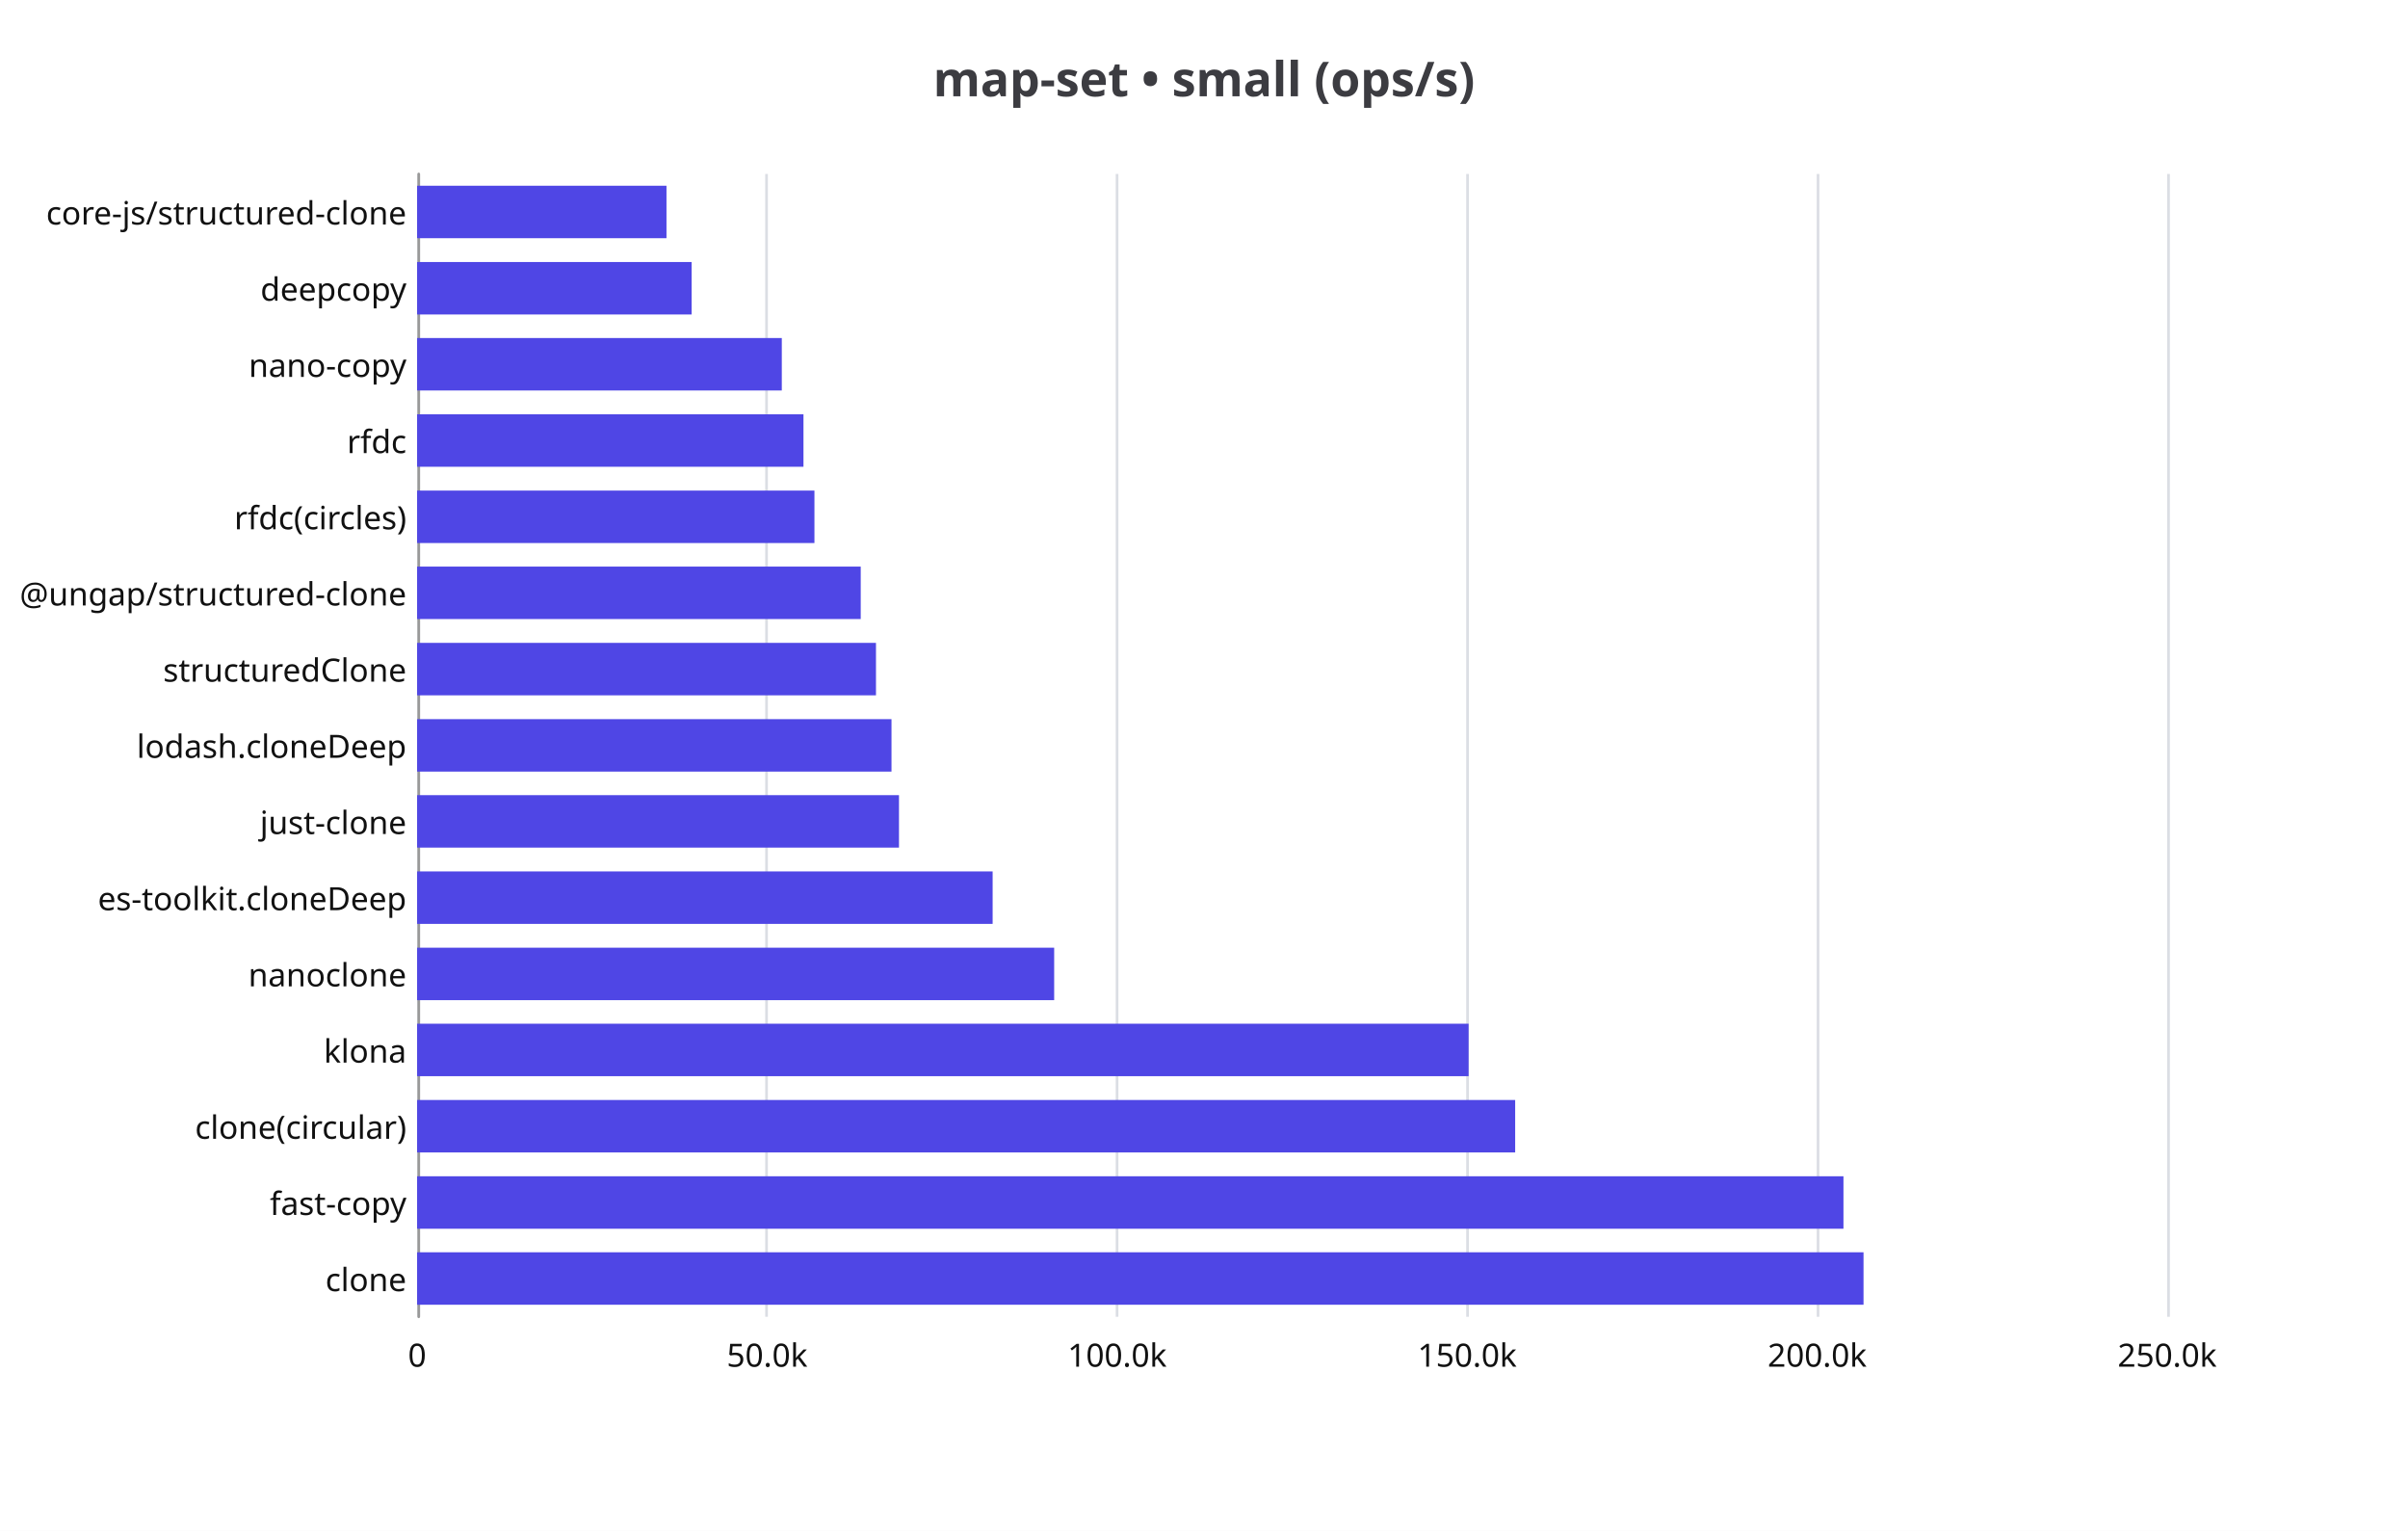
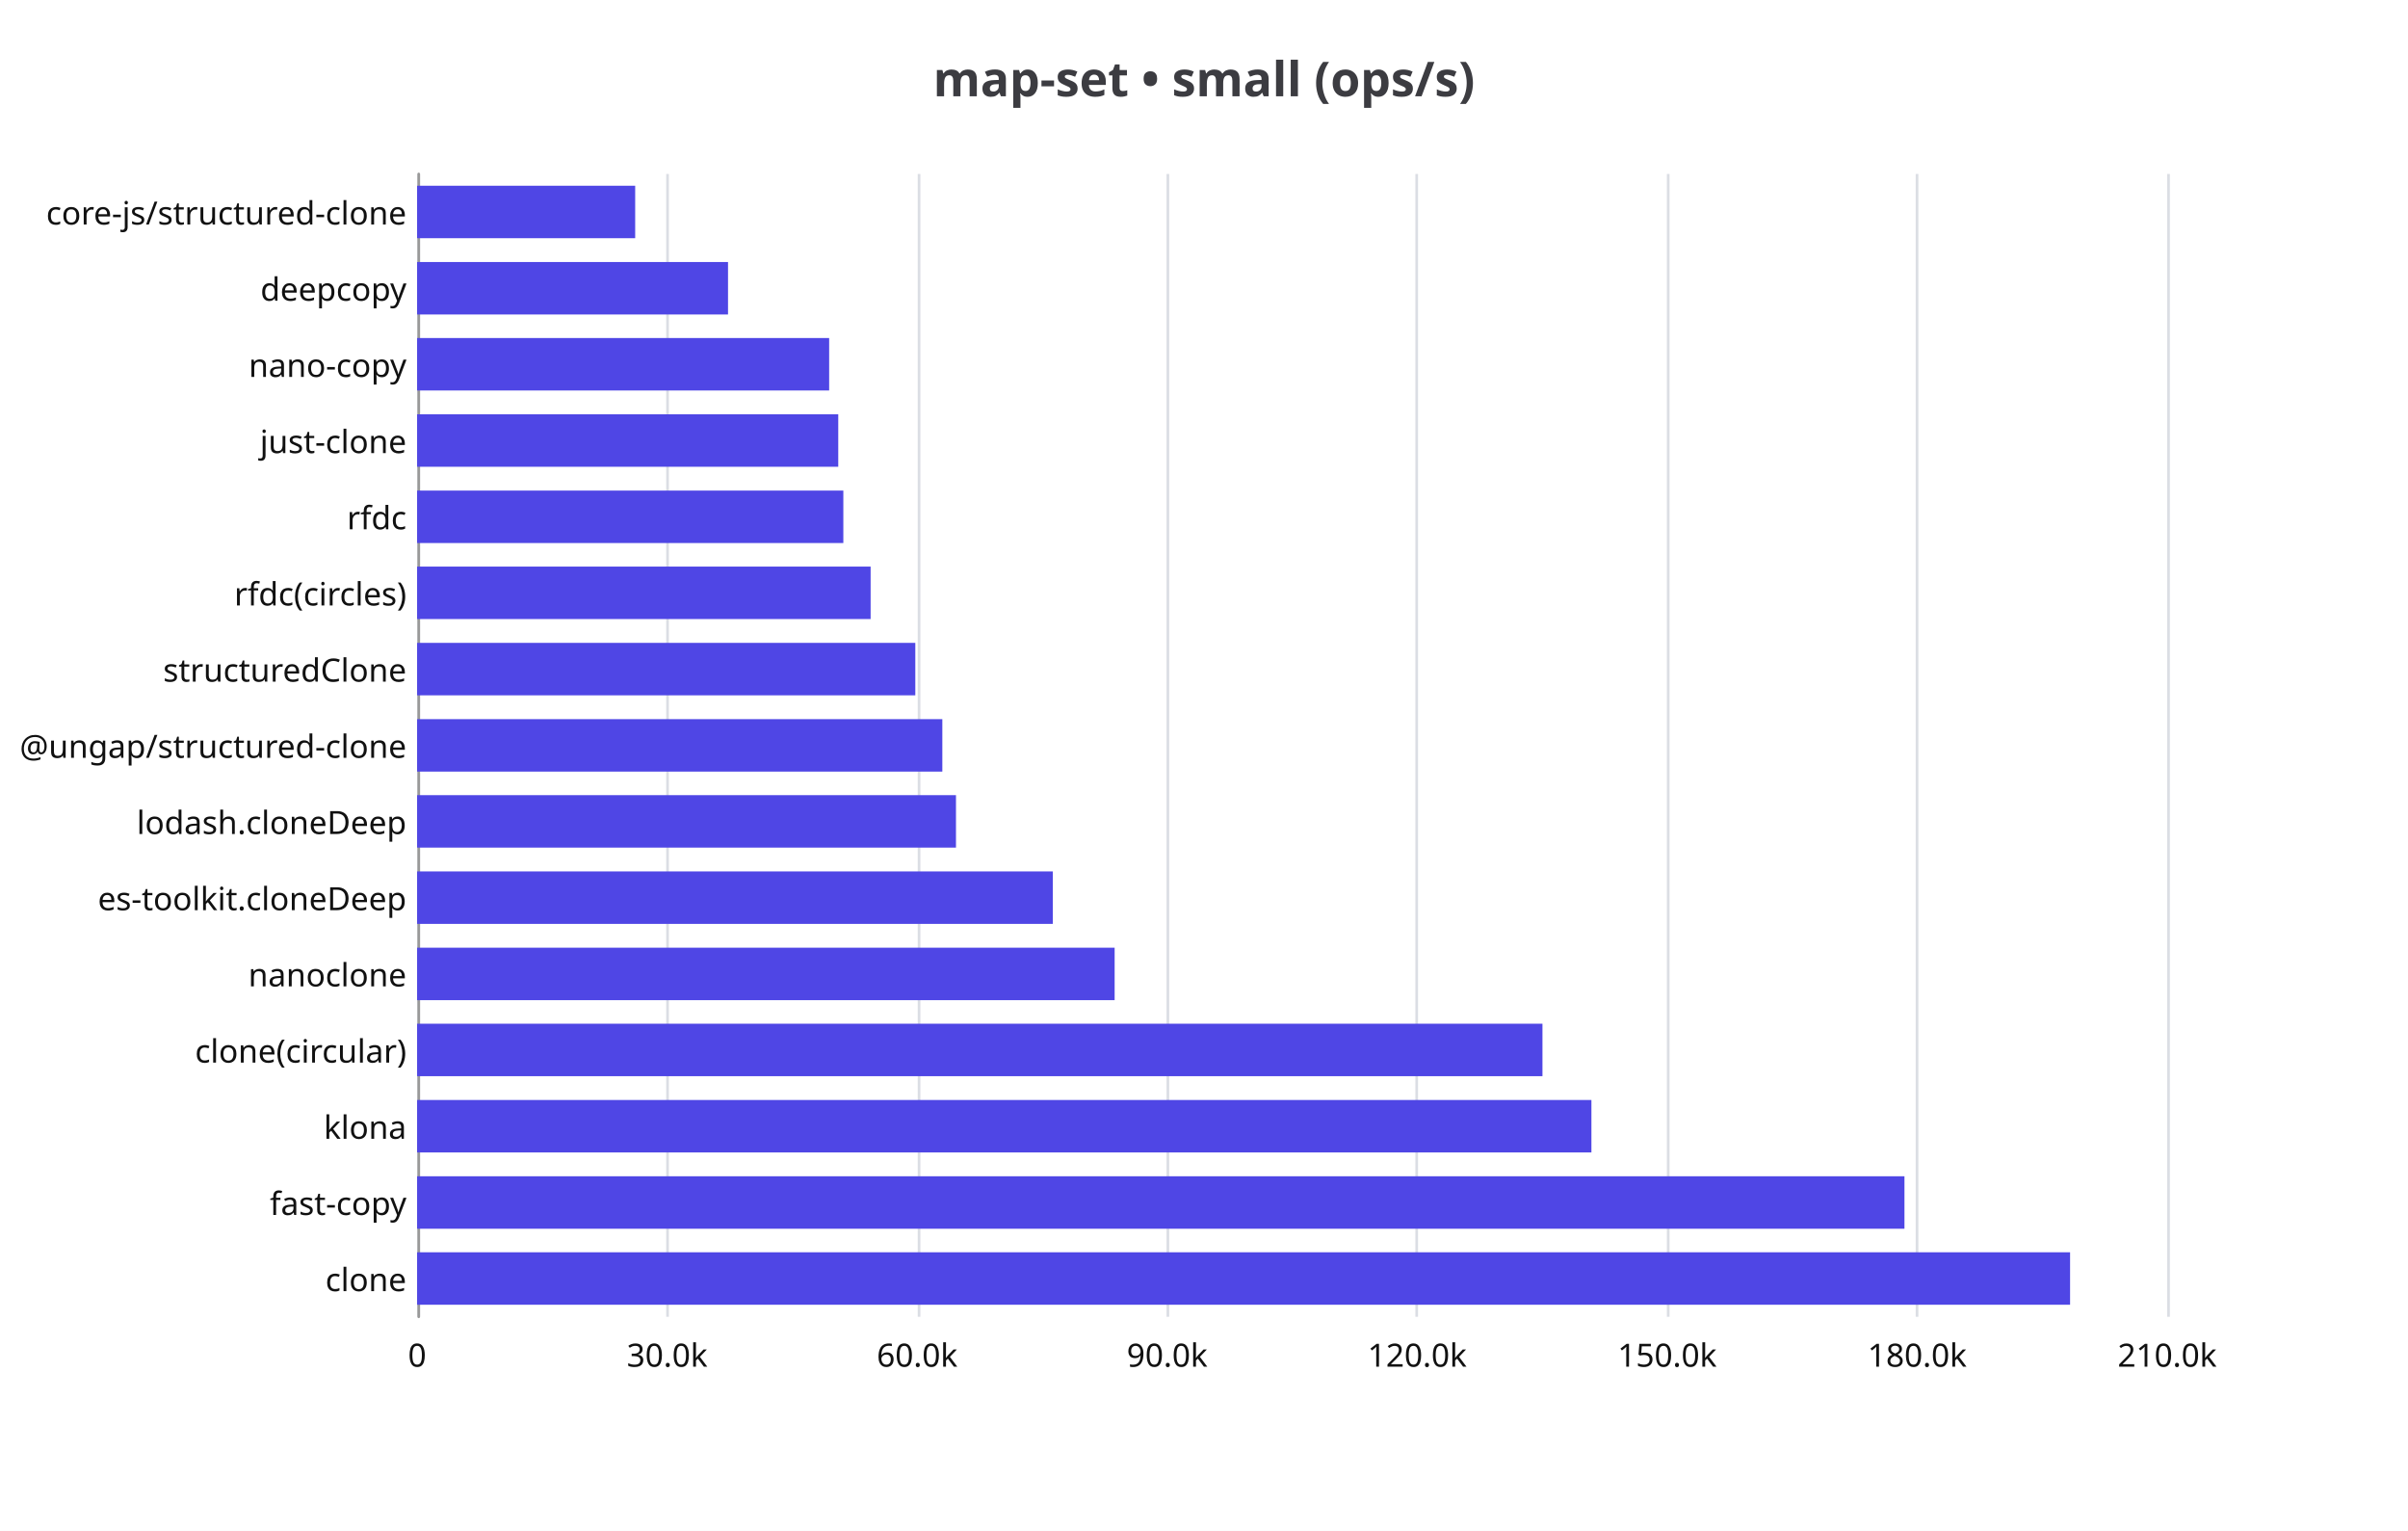
<svg xmlns="http://www.w3.org/2000/svg" width="900" height="572" version="1.1" baseProfile="full" viewBox="0 0 900 572">
  <rect width="900" height="572" x="0" y="0" fill="#ffffff" />
  <path d="M156.5 65L156.5 492" fill="none" pointer-events="visible" stroke="#dbdee4" class="zr16-cls-32" />
-   <path d="M286.5 65L286.5 492" fill="none" pointer-events="visible" stroke="#dbdee4" class="zr16-cls-32" />
-   <path d="M417.5 65L417.5 492" fill="none" pointer-events="visible" stroke="#dbdee4" class="zr16-cls-32" />
-   <path d="M548.5 65L548.5 492" fill="none" pointer-events="visible" stroke="#dbdee4" class="zr16-cls-32" />
-   <path d="M679.5 65L679.5 492" fill="none" pointer-events="visible" stroke="#dbdee4" class="zr16-cls-32" />
+   <path d="M249.5 65L249.5 492" fill="none" pointer-events="visible" stroke="#dbdee4" class="zr16-cls-32" />
+   <path d="M343.5 65L343.5 492" fill="none" pointer-events="visible" stroke="#dbdee4" class="zr16-cls-32" />
+   <path d="M436.5 65L436.5 492" fill="none" pointer-events="visible" stroke="#dbdee4" class="zr16-cls-32" />
+   <path d="M529.5 65L529.5 492" fill="none" pointer-events="visible" stroke="#dbdee4" class="zr16-cls-32" />
+   <path d="M623.5 65L623.5 492" fill="none" pointer-events="visible" stroke="#dbdee4" class="zr16-cls-32" />
+   <path d="M716.5 65L716.5 492" fill="none" pointer-events="visible" stroke="#dbdee4" class="zr16-cls-32" />
  <path d="M810.5 65L810.5 492" fill="none" pointer-events="visible" stroke="#dbdee4" class="zr16-cls-32" />
  <path d="M156.5 492L156.5 65" fill="none" pointer-events="visible" stroke="#999" stroke-linecap="round" class="zr16-cls-32" />
  <text dominant-baseline="central" text-anchor="end" style="font-size:12px;font-family:Microsoft YaHei;" xml:space="preserve" transform="translate(151.92 477.7667)" fill="#111">    clone</text>
  <text dominant-baseline="central" text-anchor="end" style="font-size:12px;font-family:Microsoft YaHei;" xml:space="preserve" transform="translate(151.92 449.3)" fill="#111">    fast-copy</text>
-   <text dominant-baseline="central" text-anchor="end" style="font-size:12px;font-family:Microsoft YaHei;" xml:space="preserve" transform="translate(151.92 420.8333)" fill="#111">    clone(circular)</text>
-   <text dominant-baseline="central" text-anchor="end" style="font-size:12px;font-family:Microsoft YaHei;" xml:space="preserve" transform="translate(151.92 392.3667)" fill="#111">    klona</text>
+   <text dominant-baseline="central" text-anchor="end" style="font-size:12px;font-family:Microsoft YaHei;" xml:space="preserve" transform="translate(151.92 420.8333)" fill="#111">    klona</text>
+   <text dominant-baseline="central" text-anchor="end" style="font-size:12px;font-family:Microsoft YaHei;" xml:space="preserve" transform="translate(151.92 392.3667)" fill="#111">    clone(circular)</text>
  <text dominant-baseline="central" text-anchor="end" style="font-size:12px;font-family:Microsoft YaHei;" xml:space="preserve" transform="translate(151.92 363.9)" fill="#111">    nanoclone</text>
  <text dominant-baseline="central" text-anchor="end" style="font-size:12px;font-family:Microsoft YaHei;" xml:space="preserve" transform="translate(151.92 335.4333)" fill="#111">    es-toolkit.cloneDeep</text>
-   <text dominant-baseline="central" text-anchor="end" style="font-size:12px;font-family:Microsoft YaHei;" xml:space="preserve" transform="translate(151.92 306.9667)" fill="#111">    just-clone</text>
-   <text dominant-baseline="central" text-anchor="end" style="font-size:12px;font-family:Microsoft YaHei;" xml:space="preserve" transform="translate(151.92 278.5)" fill="#111">    lodash.cloneDeep</text>
+   <text dominant-baseline="central" text-anchor="end" style="font-size:12px;font-family:Microsoft YaHei;" xml:space="preserve" transform="translate(151.92 306.9667)" fill="#111">    lodash.cloneDeep</text>
+   <text dominant-baseline="central" text-anchor="end" style="font-size:12px;font-family:Microsoft YaHei;" xml:space="preserve" transform="translate(151.92 278.5)" fill="#111">    @ungap/structured-clone</text>
  <text dominant-baseline="central" text-anchor="end" style="font-size:12px;font-family:Microsoft YaHei;" xml:space="preserve" transform="translate(151.92 250.0333)" fill="#111">    structuredClone</text>
-   <text dominant-baseline="central" text-anchor="end" style="font-size:12px;font-family:Microsoft YaHei;" xml:space="preserve" transform="translate(151.92 221.5667)" fill="#111">    @ungap/structured-clone</text>
-   <text dominant-baseline="central" text-anchor="end" style="font-size:12px;font-family:Microsoft YaHei;" xml:space="preserve" transform="translate(151.92 193.1)" fill="#111">    rfdc(circles)</text>
-   <text dominant-baseline="central" text-anchor="end" style="font-size:12px;font-family:Microsoft YaHei;" xml:space="preserve" transform="translate(151.92 164.6333)" fill="#111">    rfdc</text>
+   <text dominant-baseline="central" text-anchor="end" style="font-size:12px;font-family:Microsoft YaHei;" xml:space="preserve" transform="translate(151.92 221.5667)" fill="#111">    rfdc(circles)</text>
+   <text dominant-baseline="central" text-anchor="end" style="font-size:12px;font-family:Microsoft YaHei;" xml:space="preserve" transform="translate(151.92 193.1)" fill="#111">    rfdc</text>
+   <text dominant-baseline="central" text-anchor="end" style="font-size:12px;font-family:Microsoft YaHei;" xml:space="preserve" transform="translate(151.92 164.6333)" fill="#111">    just-clone</text>
  <text dominant-baseline="central" text-anchor="end" style="font-size:12px;font-family:Microsoft YaHei;" xml:space="preserve" transform="translate(151.92 136.1667)" fill="#111">    nano-copy</text>
  <text dominant-baseline="central" text-anchor="end" style="font-size:12px;font-family:Microsoft YaHei;" xml:space="preserve" transform="translate(151.92 107.7)" fill="#111">    deepcopy</text>
  <text dominant-baseline="central" text-anchor="end" style="font-size:12px;font-family:Microsoft YaHei;" xml:space="preserve" transform="translate(151.92 79.2333)" fill="#111">    core-js/structured-clone</text>
  <text dominant-baseline="central" text-anchor="middle" style="font-size:12px;font-family:Microsoft YaHei;" y="6" transform="translate(155.92 500)" fill="#111">0</text>
-   <text dominant-baseline="central" text-anchor="middle" style="font-size:12px;font-family:Microsoft YaHei;" y="6" transform="translate(286.736 500)" fill="#111">50.0k</text>
-   <text dominant-baseline="central" text-anchor="middle" style="font-size:12px;font-family:Microsoft YaHei;" y="6" transform="translate(417.552 500)" fill="#111">100.0k</text>
-   <text dominant-baseline="central" text-anchor="middle" style="font-size:12px;font-family:Microsoft YaHei;" y="6" transform="translate(548.368 500)" fill="#111">150.0k</text>
-   <text dominant-baseline="central" text-anchor="middle" style="font-size:12px;font-family:Microsoft YaHei;" y="6" transform="translate(679.184 500)" fill="#111">200.0k</text>
-   <text dominant-baseline="central" text-anchor="middle" style="font-size:12px;font-family:Microsoft YaHei;" y="6" transform="translate(810 500)" fill="#111">250.0k</text>
-   <path d="M155.9 467.9l540.6 0l0 19.6l-540.6 0Z" fill="#4F46E5" ecmeta_series_index="0" ecmeta_data_index="0" ecmeta_ssr_type="chart" class="zr16-cls-33" />
-   <path d="M155.9 439.5l533.1 0l0 19.6l-533.1 0Z" fill="#4F46E5" ecmeta_series_index="0" ecmeta_data_index="1" ecmeta_ssr_type="chart" class="zr16-cls-33" />
-   <path d="M155.9 411l410.4 0l0 19.6l-410.4 0Z" fill="#4F46E5" ecmeta_series_index="0" ecmeta_data_index="2" ecmeta_ssr_type="chart" class="zr16-cls-33" />
-   <path d="M155.9 382.5l393 0l0 19.6l-393 0Z" fill="#4F46E5" ecmeta_series_index="0" ecmeta_data_index="3" ecmeta_ssr_type="chart" class="zr16-cls-33" />
-   <path d="M155.9 354.1l238.1 0l0 19.6l-238.1 0Z" fill="#4F46E5" ecmeta_series_index="0" ecmeta_data_index="4" ecmeta_ssr_type="chart" class="zr16-cls-33" />
-   <path d="M155.9 325.6l215.1 0l0 19.6l-215.1 0Z" fill="#4F46E5" ecmeta_series_index="0" ecmeta_data_index="5" ecmeta_ssr_type="chart" class="zr16-cls-33" />
-   <path d="M155.9 297.1l180.1 0l0 19.6l-180.1 0Z" fill="#4F46E5" ecmeta_series_index="0" ecmeta_data_index="6" ecmeta_ssr_type="chart" class="zr16-cls-33" />
-   <path d="M155.9 268.7l177.3 0l0 19.6l-177.3 0Z" fill="#4F46E5" ecmeta_series_index="0" ecmeta_data_index="7" ecmeta_ssr_type="chart" class="zr16-cls-33" />
-   <path d="M155.9 240.2l171.5 0l0 19.6l-171.5 0Z" fill="#4F46E5" ecmeta_series_index="0" ecmeta_data_index="8" ecmeta_ssr_type="chart" class="zr16-cls-33" />
-   <path d="M155.9 211.7l165.8 0l0 19.6l-165.8 0Z" fill="#4F46E5" ecmeta_series_index="0" ecmeta_data_index="9" ecmeta_ssr_type="chart" class="zr16-cls-33" />
-   <path d="M155.9 183.3l148.5 0l0 19.6l-148.5 0Z" fill="#4F46E5" ecmeta_series_index="0" ecmeta_data_index="10" ecmeta_ssr_type="chart" class="zr16-cls-33" />
-   <path d="M155.9 154.8l144.4 0l0 19.6l-144.4 0Z" fill="#4F46E5" ecmeta_series_index="0" ecmeta_data_index="11" ecmeta_ssr_type="chart" class="zr16-cls-33" />
-   <path d="M155.9 126.3l136.3 0l0 19.6l-136.3 0Z" fill="#4F46E5" ecmeta_series_index="0" ecmeta_data_index="12" ecmeta_ssr_type="chart" class="zr16-cls-33" />
-   <path d="M155.9 97.9l102.6 0l0 19.6l-102.6 0Z" fill="#4F46E5" ecmeta_series_index="0" ecmeta_data_index="13" ecmeta_ssr_type="chart" class="zr16-cls-33" />
-   <path d="M155.9 69.4l93.2 0l0 19.6l-93.2 0Z" fill="#4F46E5" ecmeta_series_index="0" ecmeta_data_index="14" ecmeta_ssr_type="chart" class="zr16-cls-33" />
+   <text dominant-baseline="central" text-anchor="middle" style="font-size:12px;font-family:Microsoft YaHei;" y="6" transform="translate(249.36 500)" fill="#111">30.0k</text>
+   <text dominant-baseline="central" text-anchor="middle" style="font-size:12px;font-family:Microsoft YaHei;" y="6" transform="translate(342.8 500)" fill="#111">60.0k</text>
+   <text dominant-baseline="central" text-anchor="middle" style="font-size:12px;font-family:Microsoft YaHei;" y="6" transform="translate(436.24 500)" fill="#111">90.0k</text>
+   <text dominant-baseline="central" text-anchor="middle" style="font-size:12px;font-family:Microsoft YaHei;" y="6" transform="translate(529.68 500)" fill="#111">120.0k</text>
+   <text dominant-baseline="central" text-anchor="middle" style="font-size:12px;font-family:Microsoft YaHei;" y="6" transform="translate(623.12 500)" fill="#111">150.0k</text>
+   <text dominant-baseline="central" text-anchor="middle" style="font-size:12px;font-family:Microsoft YaHei;" y="6" transform="translate(716.56 500)" fill="#111">180.0k</text>
+   <text dominant-baseline="central" text-anchor="middle" style="font-size:12px;font-family:Microsoft YaHei;" y="6" transform="translate(810 500)" fill="#111">210.0k</text>
+   <path d="M155.9 467.9l617.8 0l0 19.6l-617.8 0Z" fill="#4F46E5" ecmeta_series_index="0" ecmeta_data_index="0" ecmeta_ssr_type="chart" class="zr16-cls-33" />
+   <path d="M155.9 439.5l555.9 0l0 19.6l-555.9 0Z" fill="#4F46E5" ecmeta_series_index="0" ecmeta_data_index="1" ecmeta_ssr_type="chart" class="zr16-cls-33" />
+   <path d="M155.9 411l438.9 0l0 19.6l-438.9 0Z" fill="#4F46E5" ecmeta_series_index="0" ecmeta_data_index="2" ecmeta_ssr_type="chart" class="zr16-cls-33" />
+   <path d="M155.9 382.5l420.6 0l0 19.6l-420.6 0Z" fill="#4F46E5" ecmeta_series_index="0" ecmeta_data_index="3" ecmeta_ssr_type="chart" class="zr16-cls-33" />
+   <path d="M155.9 354.1l260.7 0l0 19.6l-260.7 0Z" fill="#4F46E5" ecmeta_series_index="0" ecmeta_data_index="4" ecmeta_ssr_type="chart" class="zr16-cls-33" />
+   <path d="M155.9 325.6l237.6 0l0 19.6l-237.6 0Z" fill="#4F46E5" ecmeta_series_index="0" ecmeta_data_index="5" ecmeta_ssr_type="chart" class="zr16-cls-33" />
+   <path d="M155.9 297.1l201.4 0l0 19.6l-201.4 0Z" fill="#4F46E5" ecmeta_series_index="0" ecmeta_data_index="6" ecmeta_ssr_type="chart" class="zr16-cls-33" />
+   <path d="M155.9 268.7l196.3 0l0 19.6l-196.3 0Z" fill="#4F46E5" ecmeta_series_index="0" ecmeta_data_index="7" ecmeta_ssr_type="chart" class="zr16-cls-33" />
+   <path d="M155.9 240.2l186.2 0l0 19.6l-186.2 0Z" fill="#4F46E5" ecmeta_series_index="0" ecmeta_data_index="8" ecmeta_ssr_type="chart" class="zr16-cls-33" />
+   <path d="M155.9 211.7l169.5 0l0 19.6l-169.5 0Z" fill="#4F46E5" ecmeta_series_index="0" ecmeta_data_index="9" ecmeta_ssr_type="chart" class="zr16-cls-33" />
+   <path d="M155.9 183.3l159.3 0l0 19.6l-159.3 0Z" fill="#4F46E5" ecmeta_series_index="0" ecmeta_data_index="10" ecmeta_ssr_type="chart" class="zr16-cls-33" />
+   <path d="M155.9 154.8l157.4 0l0 19.6l-157.4 0Z" fill="#4F46E5" ecmeta_series_index="0" ecmeta_data_index="11" ecmeta_ssr_type="chart" class="zr16-cls-33" />
+   <path d="M155.9 126.3l154 0l0 19.6l-154 0Z" fill="#4F46E5" ecmeta_series_index="0" ecmeta_data_index="12" ecmeta_ssr_type="chart" class="zr16-cls-33" />
+   <path d="M155.9 97.9l116.2 0l0 19.6l-116.2 0Z" fill="#4F46E5" ecmeta_series_index="0" ecmeta_data_index="13" ecmeta_ssr_type="chart" class="zr16-cls-33" />
+   <path d="M155.9 69.4l81.5 0l0 19.6l-81.5 0Z" fill="#4F46E5" ecmeta_series_index="0" ecmeta_data_index="14" ecmeta_ssr_type="chart" class="zr16-cls-33" />
  <path d="M-102.7 -5l205.3 0l0 28l-205.3 0Z" transform="translate(450 20)" fill="rgb(0,0,0)" fill-opacity="0" stroke="#3c3c41" stroke-width="0" class="zr16-cls-32" />
  <text dominant-baseline="central" text-anchor="middle" style="font-size:18px;font-family:Microsoft YaHei;font-weight:bold;" xml:space="preserve" y="9" transform="translate(450 20)" fill="#3c3c41">map-set • small (ops/s)</text>
  <style>
.zr16-cls-32:hover {
pointer-events:none;
}
.zr16-cls-33:hover {
cursor:pointer;
fill:rgba(86,77,251,1);
}



</style>
</svg>
